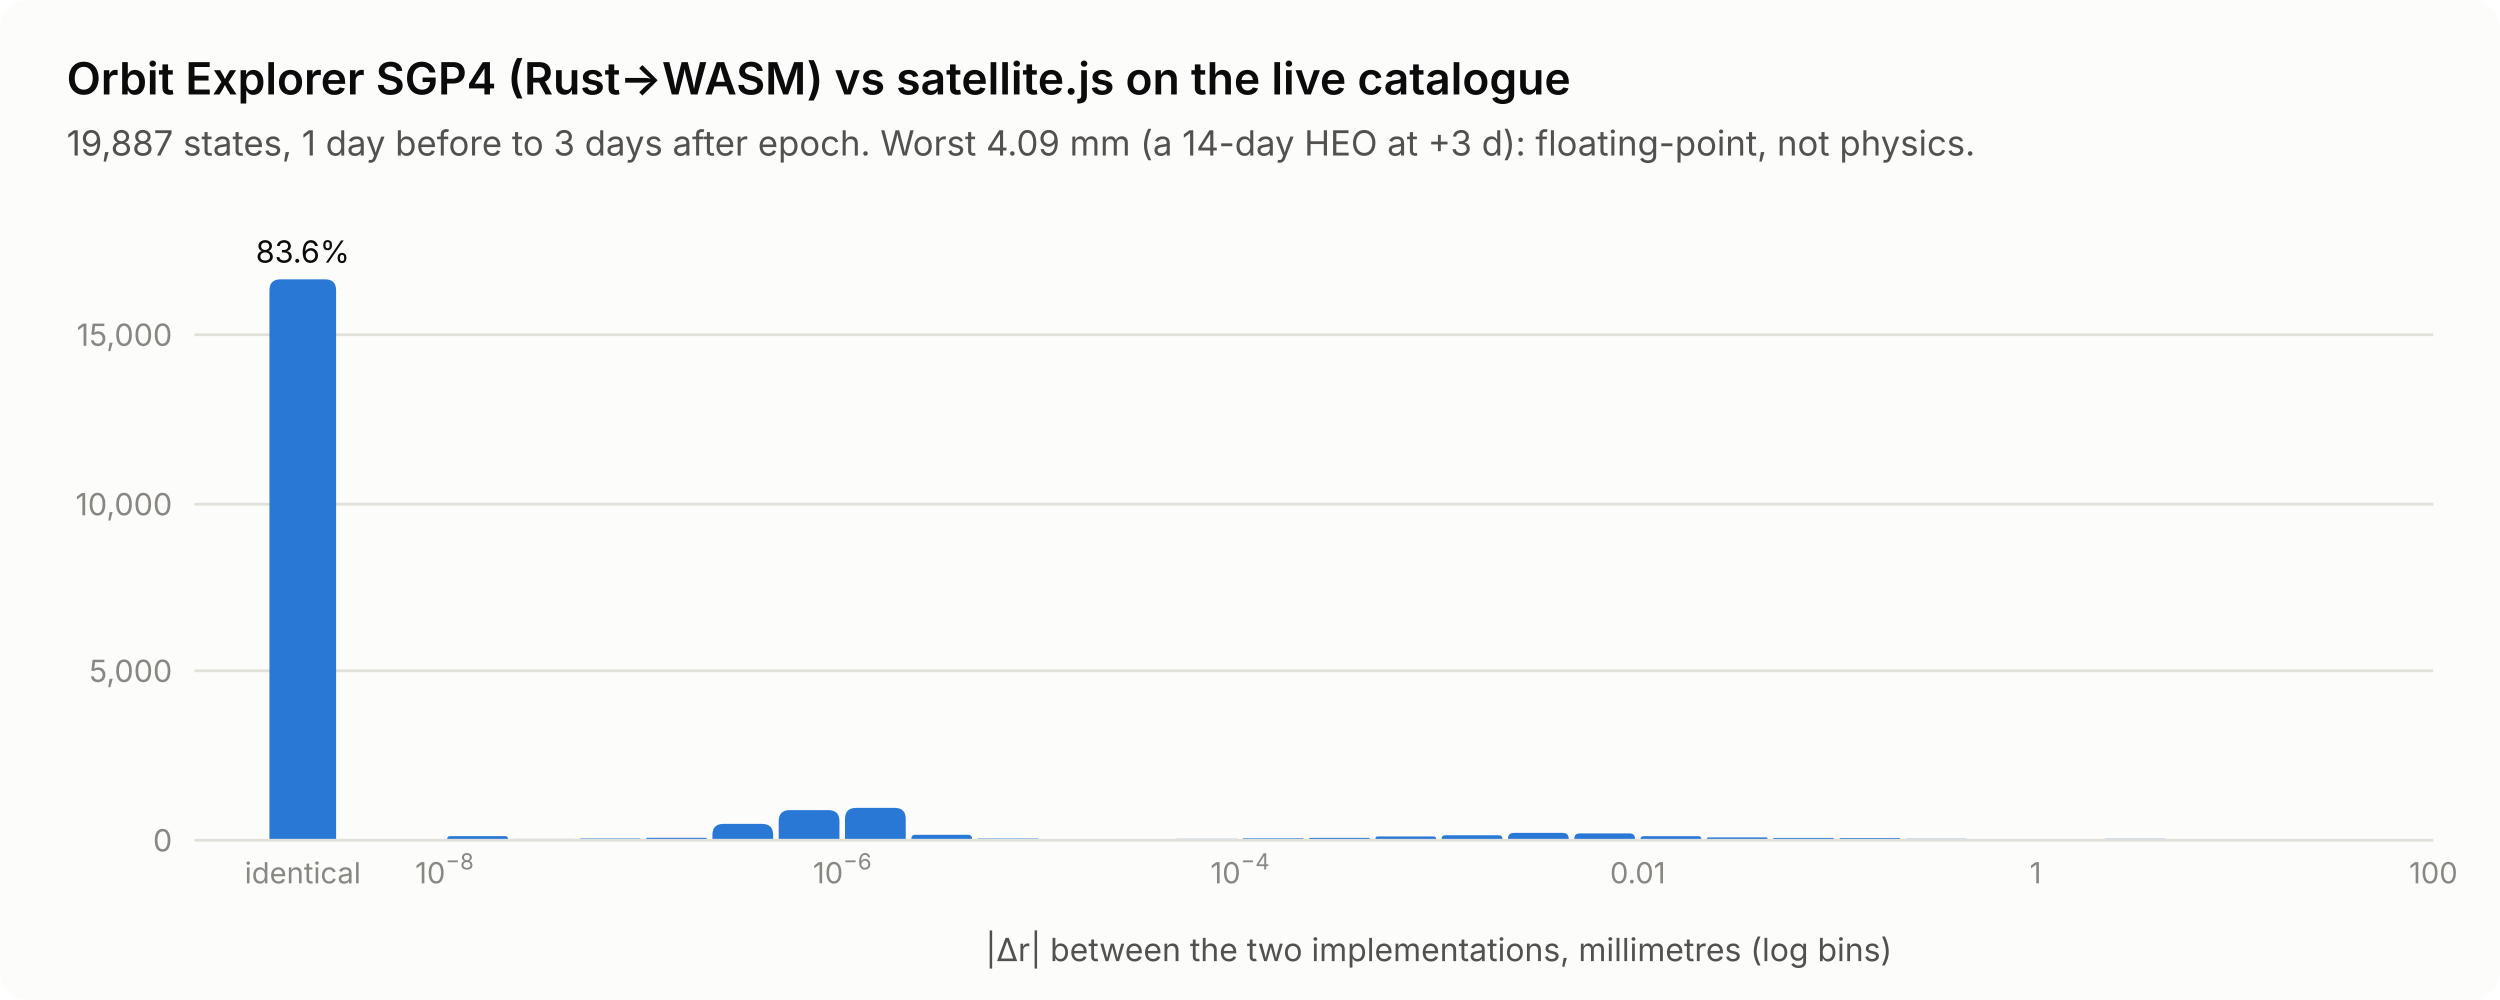
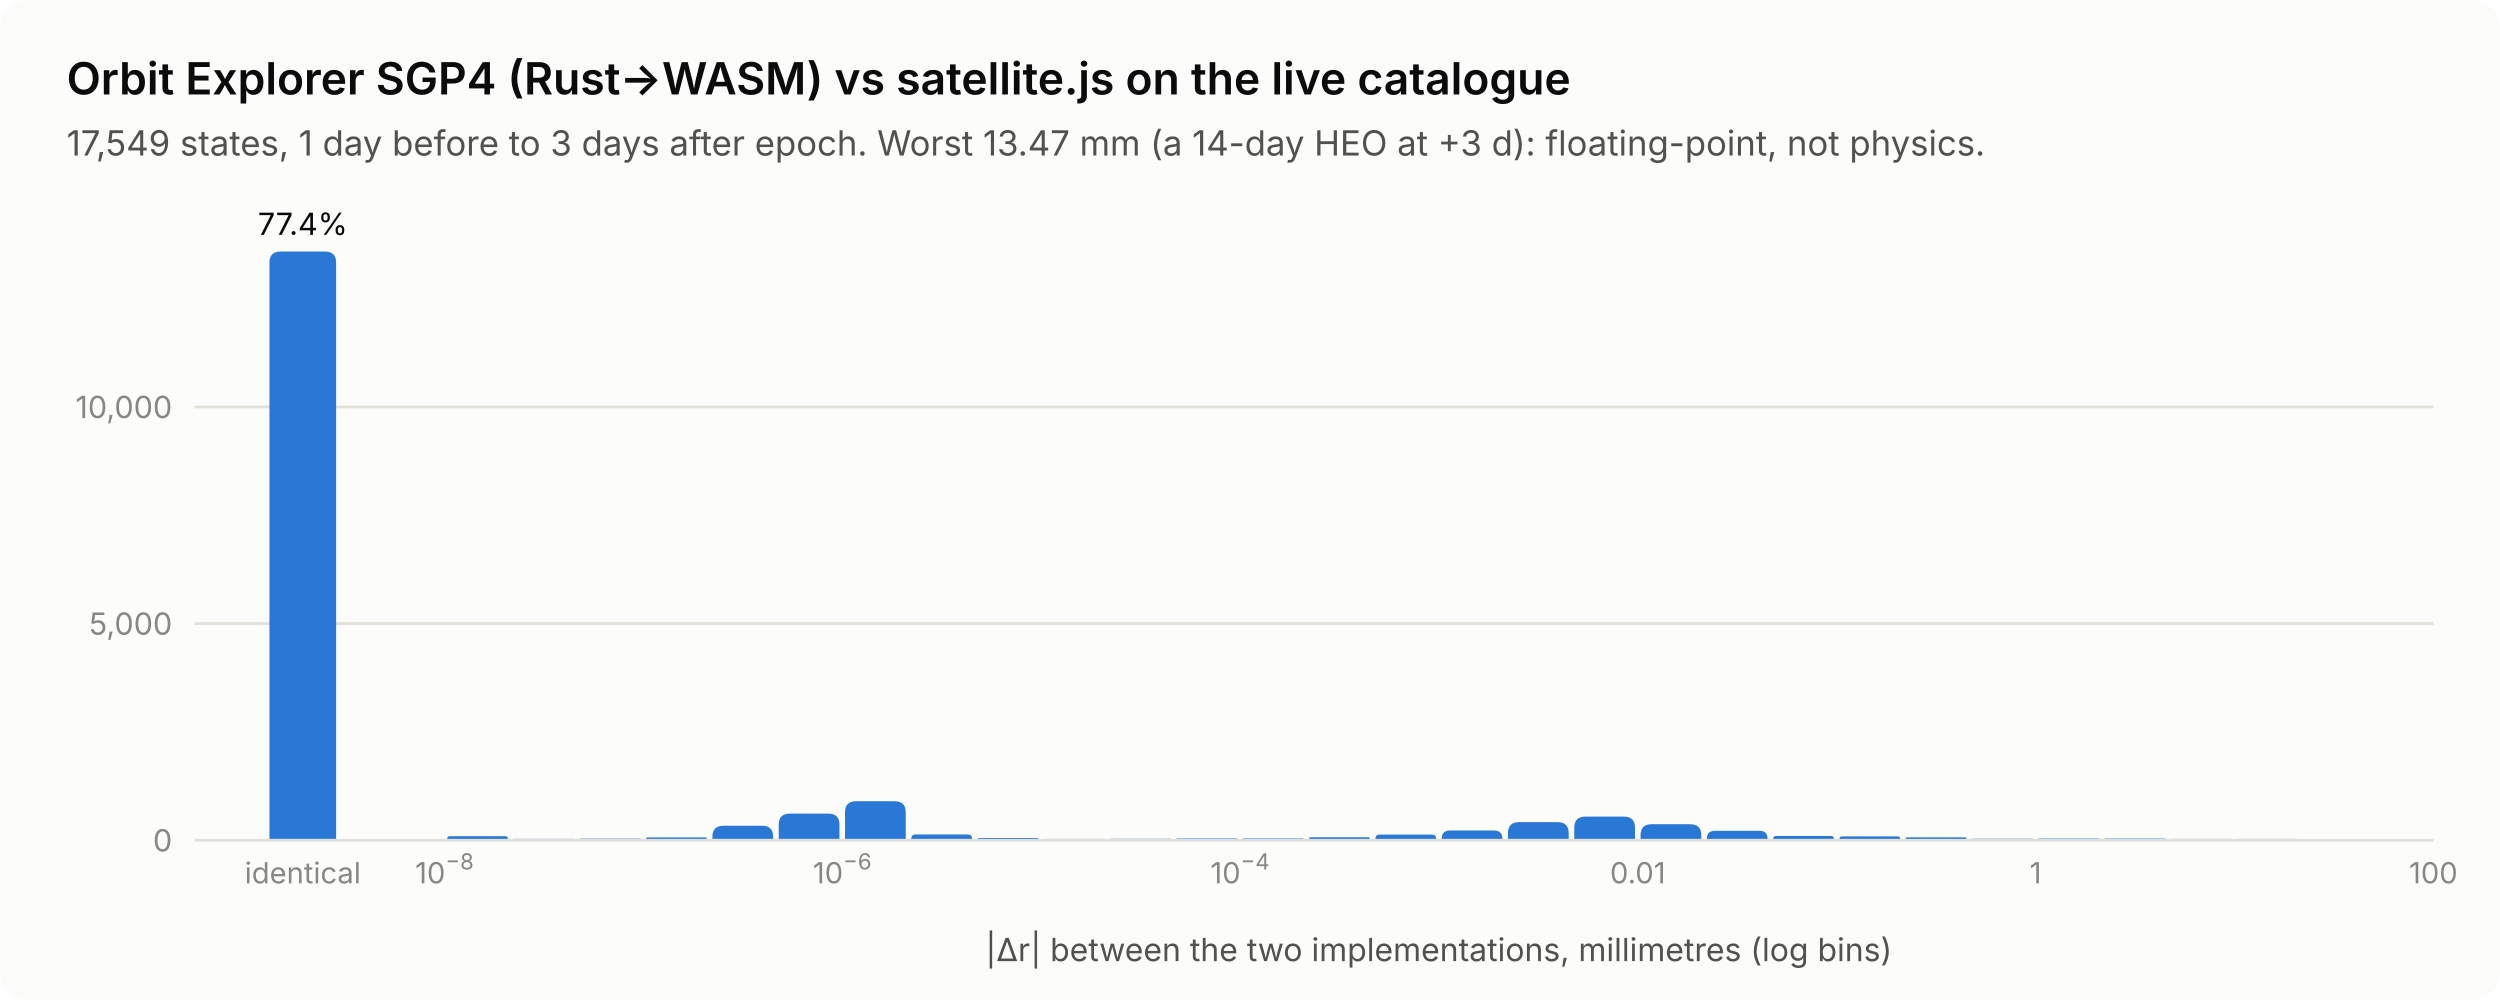
<svg xmlns="http://www.w3.org/2000/svg" width="900" height="360" viewBox="0 0 900 360" font-family="system-ui, -apple-system, 'Segoe UI', sans-serif">
  <rect width="900" height="360" rx="10" fill="#fcfcfb" />
  <text x="24" y="34" font-size="16" font-weight="600" fill="#0b0b0b">Orbit Explorer SGP4 (Rust→WASM) vs satellite.js on the live catalogue</text>
-   <text x="24" y="56" font-size="12.5" fill="#52514e">19,887 states, 1 day before to 3 days after epoch. Worst 4.09 mm (a 14-day HEO at +3 d): floating-point, not physics.</text>
+   <text x="24" y="56" font-size="12.5" fill="#52514e">17,549 states, 1 day before to 3 days after epoch. Worst 13.47 mm (a 14-day HEO at +3 d): floating-point, not physics.</text>
  <line x1="70" x2="876" y1="302.5" y2="302.5" stroke="#e1e0d9" />
  <text x="62" y="306.5" text-anchor="end" font-size="11" fill="#898781">0</text>
-   <line x1="70" x2="876" y1="241.5" y2="241.5" stroke="#e1e0d9" />
-   <text x="62" y="245.5" text-anchor="end" font-size="11" fill="#898781">5,000</text>
-   <line x1="70" x2="876" y1="181.5" y2="181.5" stroke="#e1e0d9" />
-   <text x="62" y="185.5" text-anchor="end" font-size="11" fill="#898781">10,000</text>
-   <line x1="70" x2="876" y1="120.5" y2="120.5" stroke="#e1e0d9" />
-   <text x="62" y="124.5" text-anchor="end" font-size="11" fill="#898781">15,000</text>
-   <path d="M97,302V104.556Q97,100.556 101,100.556H117Q121,100.556 121,104.556V302Z" fill="#2a78d6" />
-   <text x="109" y="94.556" text-anchor="middle" font-size="11" fill="#0b0b0b">83.6%</text>
+   <line x1="70" x2="876" y1="224.5" y2="224.5" stroke="#e1e0d9" />
+   <text x="62" y="228.5" text-anchor="end" font-size="11" fill="#898781">5,000</text>
+   <line x1="70" x2="876" y1="146.5" y2="146.5" stroke="#e1e0d9" />
+   <text x="62" y="150.5" text-anchor="end" font-size="11" fill="#898781">10,000</text>
+   <path d="M97,302V94.556Q97,90.556 101,90.556H117Q121,90.556 121,94.556V302Z" fill="#2a78d6" />
+   <text x="109" y="84.556" text-anchor="middle" font-size="11" fill="#0b0b0b">77.4%</text>
  <text x="109" y="318" text-anchor="middle" font-size="10.5" fill="#898781">identical</text>
-   <path d="M161,302V302Q161,301.007 161.993,301.007H181.874Q182.867,301.007 182.867,302V302Z" fill="#2a78d6" />
-   <path d="M184.867,302V302Q184.867,301.976 184.891,301.976H206.709Q206.733,301.976 206.733,302V302Z" fill="#2a78d6" />
-   <path d="M208.733,302V302Q208.733,301.83 208.903,301.83H230.43Q230.6,301.83 230.6,302V302Z" fill="#2a78d6" />
-   <path d="M232.6,302V302Q232.6,301.612 232.988,301.612H254.079Q254.467,301.612 254.467,302V302Z" fill="#2a78d6" />
-   <path d="M256.467,302V300.598Q256.467,296.598 260.467,296.598H274.333Q278.333,296.598 278.333,300.598V302Z" fill="#2a78d6" />
-   <path d="M280.333,302V295.645Q280.333,291.645 284.333,291.645H298.2Q302.2,291.645 302.2,295.645V302Z" fill="#2a78d6" />
-   <path d="M304.2,302V294.834Q304.2,290.834 308.2,290.834H322.067Q326.067,290.834 326.067,294.834V302Z" fill="#2a78d6" />
-   <path d="M328.067,302V302Q328.067,300.522 329.544,300.522H348.456Q349.933,300.522 349.933,302V302Z" fill="#2a78d6" />
-   <path d="M351.933,302V302Q351.933,301.843 352.091,301.843H373.643Q373.8,301.843 373.8,302V302Z" fill="#2a78d6" />
-   <path d="M375.8,302V302Q375.8,301.988 375.812,301.988H397.655Q397.667,301.988 397.667,302V302Z" fill="#2a78d6" />
-   <path d="M399.667,302V302Q399.667,301.988 399.679,301.988H421.521Q421.533,301.988 421.533,302V302Z" fill="#2a78d6" />
-   <path d="M423.533,302V302Q423.533,301.952 423.582,301.952H445.352Q445.4,301.952 445.4,302V302Z" fill="#2a78d6" />
-   <path d="M447.4,302V302Q447.4,301.782 447.618,301.782H469.049Q469.267,301.782 469.267,302V302Z" fill="#2a78d6" />
-   <path d="M471.267,302V302Q471.267,301.625 471.642,301.625H492.758Q493.133,301.625 493.133,302V302Z" fill="#2a78d6" />
-   <path d="M495.133,302V302Q495.133,301.128 496.005,301.128H516.128Q517,301.128 517,302V302Z" fill="#2a78d6" />
-   <path d="M519,302V302Q519,300.704 520.296,300.704H539.571Q540.867,300.704 540.867,302V302Z" fill="#2a78d6" />
-   <path d="M542.867,302V302Q542.867,299.844 545.022,299.844H562.578Q564.733,299.844 564.733,302V302Z" fill="#2a78d6" />
-   <path d="M566.733,302V302Q566.733,300.026 568.707,300.026H586.626Q588.6,300.026 588.6,302V302Z" fill="#2a78d6" />
-   <path d="M590.6,302V302Q590.6,301.043 591.557,301.043H611.51Q612.467,301.043 612.467,302V302Z" fill="#2a78d6" />
-   <path d="M614.467,302V302Q614.467,301.467 615,301.467H635.8Q636.333,301.467 636.333,302V302Z" fill="#2a78d6" />
-   <path d="M638.333,302V302Q638.333,301.661 638.672,301.661H659.861Q660.2,301.661 660.2,302V302Z" fill="#2a78d6" />
-   <path d="M662.2,302V302Q662.2,301.697 662.503,301.697H683.764Q684.067,301.697 684.067,302V302Z" fill="#2a78d6" />
-   <path d="M686.067,302V302Q686.067,301.915 686.151,301.915H707.849Q707.933,301.915 707.933,302V302Z" fill="#2a78d6" />
-   <path d="M709.933,302V302Q709.933,301.988 709.945,301.988H731.788Q731.8,301.988 731.8,302V302Z" fill="#2a78d6" />
-   <path d="M757.667,302V302Q757.667,301.915 757.751,301.915H779.449Q779.533,301.915 779.533,302V302Z" fill="#2a78d6" />
+   <path d="M161,302V302Q161,301.035 161.965,301.035H181.901Q182.867,301.035 182.867,302V302Z" fill="#2a78d6" />
+   <path d="M184.867,302V302Q184.867,301.938 184.929,301.938H206.671Q206.733,301.938 206.733,302V302Z" fill="#2a78d6" />
+   <path d="M208.733,302V302Q208.733,301.86 208.873,301.86H230.46Q230.6,301.86 230.6,302V302Z" fill="#2a78d6" />
+   <path d="M232.6,302V302Q232.6,301.471 233.129,301.471H253.937Q254.467,301.471 254.467,302V302Z" fill="#2a78d6" />
+   <path d="M256.467,302V301.266Q256.467,297.266 260.467,297.266H274.333Q278.333,297.266 278.333,301.266V302Z" fill="#2a78d6" />
+   <path d="M280.333,302V296.906Q280.333,292.906 284.333,292.906H298.2Q302.2,292.906 302.2,296.906V302Z" fill="#2a78d6" />
+   <path d="M304.2,302V292.437Q304.2,288.437 308.2,288.437H322.067Q326.067,288.437 326.067,292.437V302Z" fill="#2a78d6" />
+   <path d="M328.067,302V302Q328.067,300.412 329.655,300.412H348.345Q349.933,300.412 349.933,302V302Z" fill="#2a78d6" />
+   <path d="M351.933,302V302Q351.933,301.673 352.26,301.673H373.473Q373.8,301.673 373.8,302V302Z" fill="#2a78d6" />
+   <path d="M375.8,302V302Q375.8,301.969 375.831,301.969H397.636Q397.667,301.969 397.667,302V302Z" fill="#2a78d6" />
+   <path d="M399.667,302V302Q399.667,301.922 399.745,301.922H421.455Q421.533,301.922 421.533,302V302Z" fill="#2a78d6" />
+   <path d="M423.533,302V302Q423.533,301.829 423.705,301.829H445.229Q445.4,301.829 445.4,302V302Z" fill="#2a78d6" />
+   <path d="M447.4,302V302Q447.4,301.813 447.587,301.813H469.08Q469.267,301.813 469.267,302V302Z" fill="#2a78d6" />
+   <path d="M471.267,302V302Q471.267,301.408 471.858,301.408H492.542Q493.133,301.408 493.133,302V302Z" fill="#2a78d6" />
+   <path d="M495.133,302V302Q495.133,300.458 496.675,300.458H515.458Q517,300.458 517,302V302Z" fill="#2a78d6" />
+   <path d="M519,302V302Q519,298.979 522.021,298.979H537.846Q540.867,298.979 540.867,302V302Z" fill="#2a78d6" />
+   <path d="M542.867,302V299.974Q542.867,295.974 546.867,295.974H560.733Q564.733,295.974 564.733,299.974V302Z" fill="#2a78d6" />
+   <path d="M566.733,302V297.981Q566.733,293.981 570.733,293.981H584.6Q588.6,293.981 588.6,297.981V302Z" fill="#2a78d6" />
+   <path d="M590.6,302V300.721Q590.6,296.721 594.6,296.721H608.467Q612.467,296.721 612.467,300.721V302Z" fill="#2a78d6" />
+   <path d="M614.467,302V302Q614.467,299.088 617.379,299.088H633.421Q636.333,299.088 636.333,302V302Z" fill="#2a78d6" />
+   <path d="M638.333,302V302Q638.333,300.957 639.377,300.957H659.157Q660.2,300.957 660.2,302V302Z" fill="#2a78d6" />
+   <path d="M662.2,302V302Q662.2,301.112 663.088,301.112H683.179Q684.067,301.112 684.067,302V302Z" fill="#2a78d6" />
+   <path d="M686.067,302V302Q686.067,301.439 686.627,301.439H707.373Q707.933,301.439 707.933,302V302Z" fill="#2a78d6" />
+   <path d="M709.933,302V302Q709.933,301.907 710.027,301.907H731.707Q731.8,301.907 731.8,302V302Z" fill="#2a78d6" />
+   <path d="M733.8,302V302Q733.8,301.844 733.956,301.844H755.511Q755.667,301.844 755.667,302V302Z" fill="#2a78d6" />
+   <path d="M757.667,302V302Q757.667,301.844 757.822,301.844H779.378Q779.533,301.844 779.533,302V302Z" fill="#2a78d6" />
+   <path d="M781.533,302V302Q781.533,301.969 781.564,301.969H803.369Q803.4,301.969 803.4,302V302Z" fill="#2a78d6" />
+   <path d="M805.4,302V302Q805.4,301.969 805.431,301.969H827.236Q827.267,301.969 827.267,302V302Z" fill="#2a78d6" />
  <text x="160" y="318" text-anchor="middle" font-size="10.5" fill="#898781">10<tspan dy="-5" font-size="8">−8</tspan>
  </text>
  <text x="303.2" y="318" text-anchor="middle" font-size="10.5" fill="#898781">10<tspan dy="-5" font-size="8">−6</tspan>
  </text>
  <text x="446.4" y="318" text-anchor="middle" font-size="10.5" fill="#898781">10<tspan dy="-5" font-size="8">−4</tspan>
  </text>
  <text x="589.6" y="318" text-anchor="middle" font-size="10.5" fill="#898781">0.01</text>
  <text x="732.8" y="318" text-anchor="middle" font-size="10.5" fill="#898781">1</text>
  <text x="876" y="318" text-anchor="middle" font-size="10.5" fill="#898781">100</text>
  <text x="518" y="346" text-anchor="middle" font-size="11.5" fill="#52514e">|Δr| between the two implementations, millimetres (log bins)</text>
</svg>
